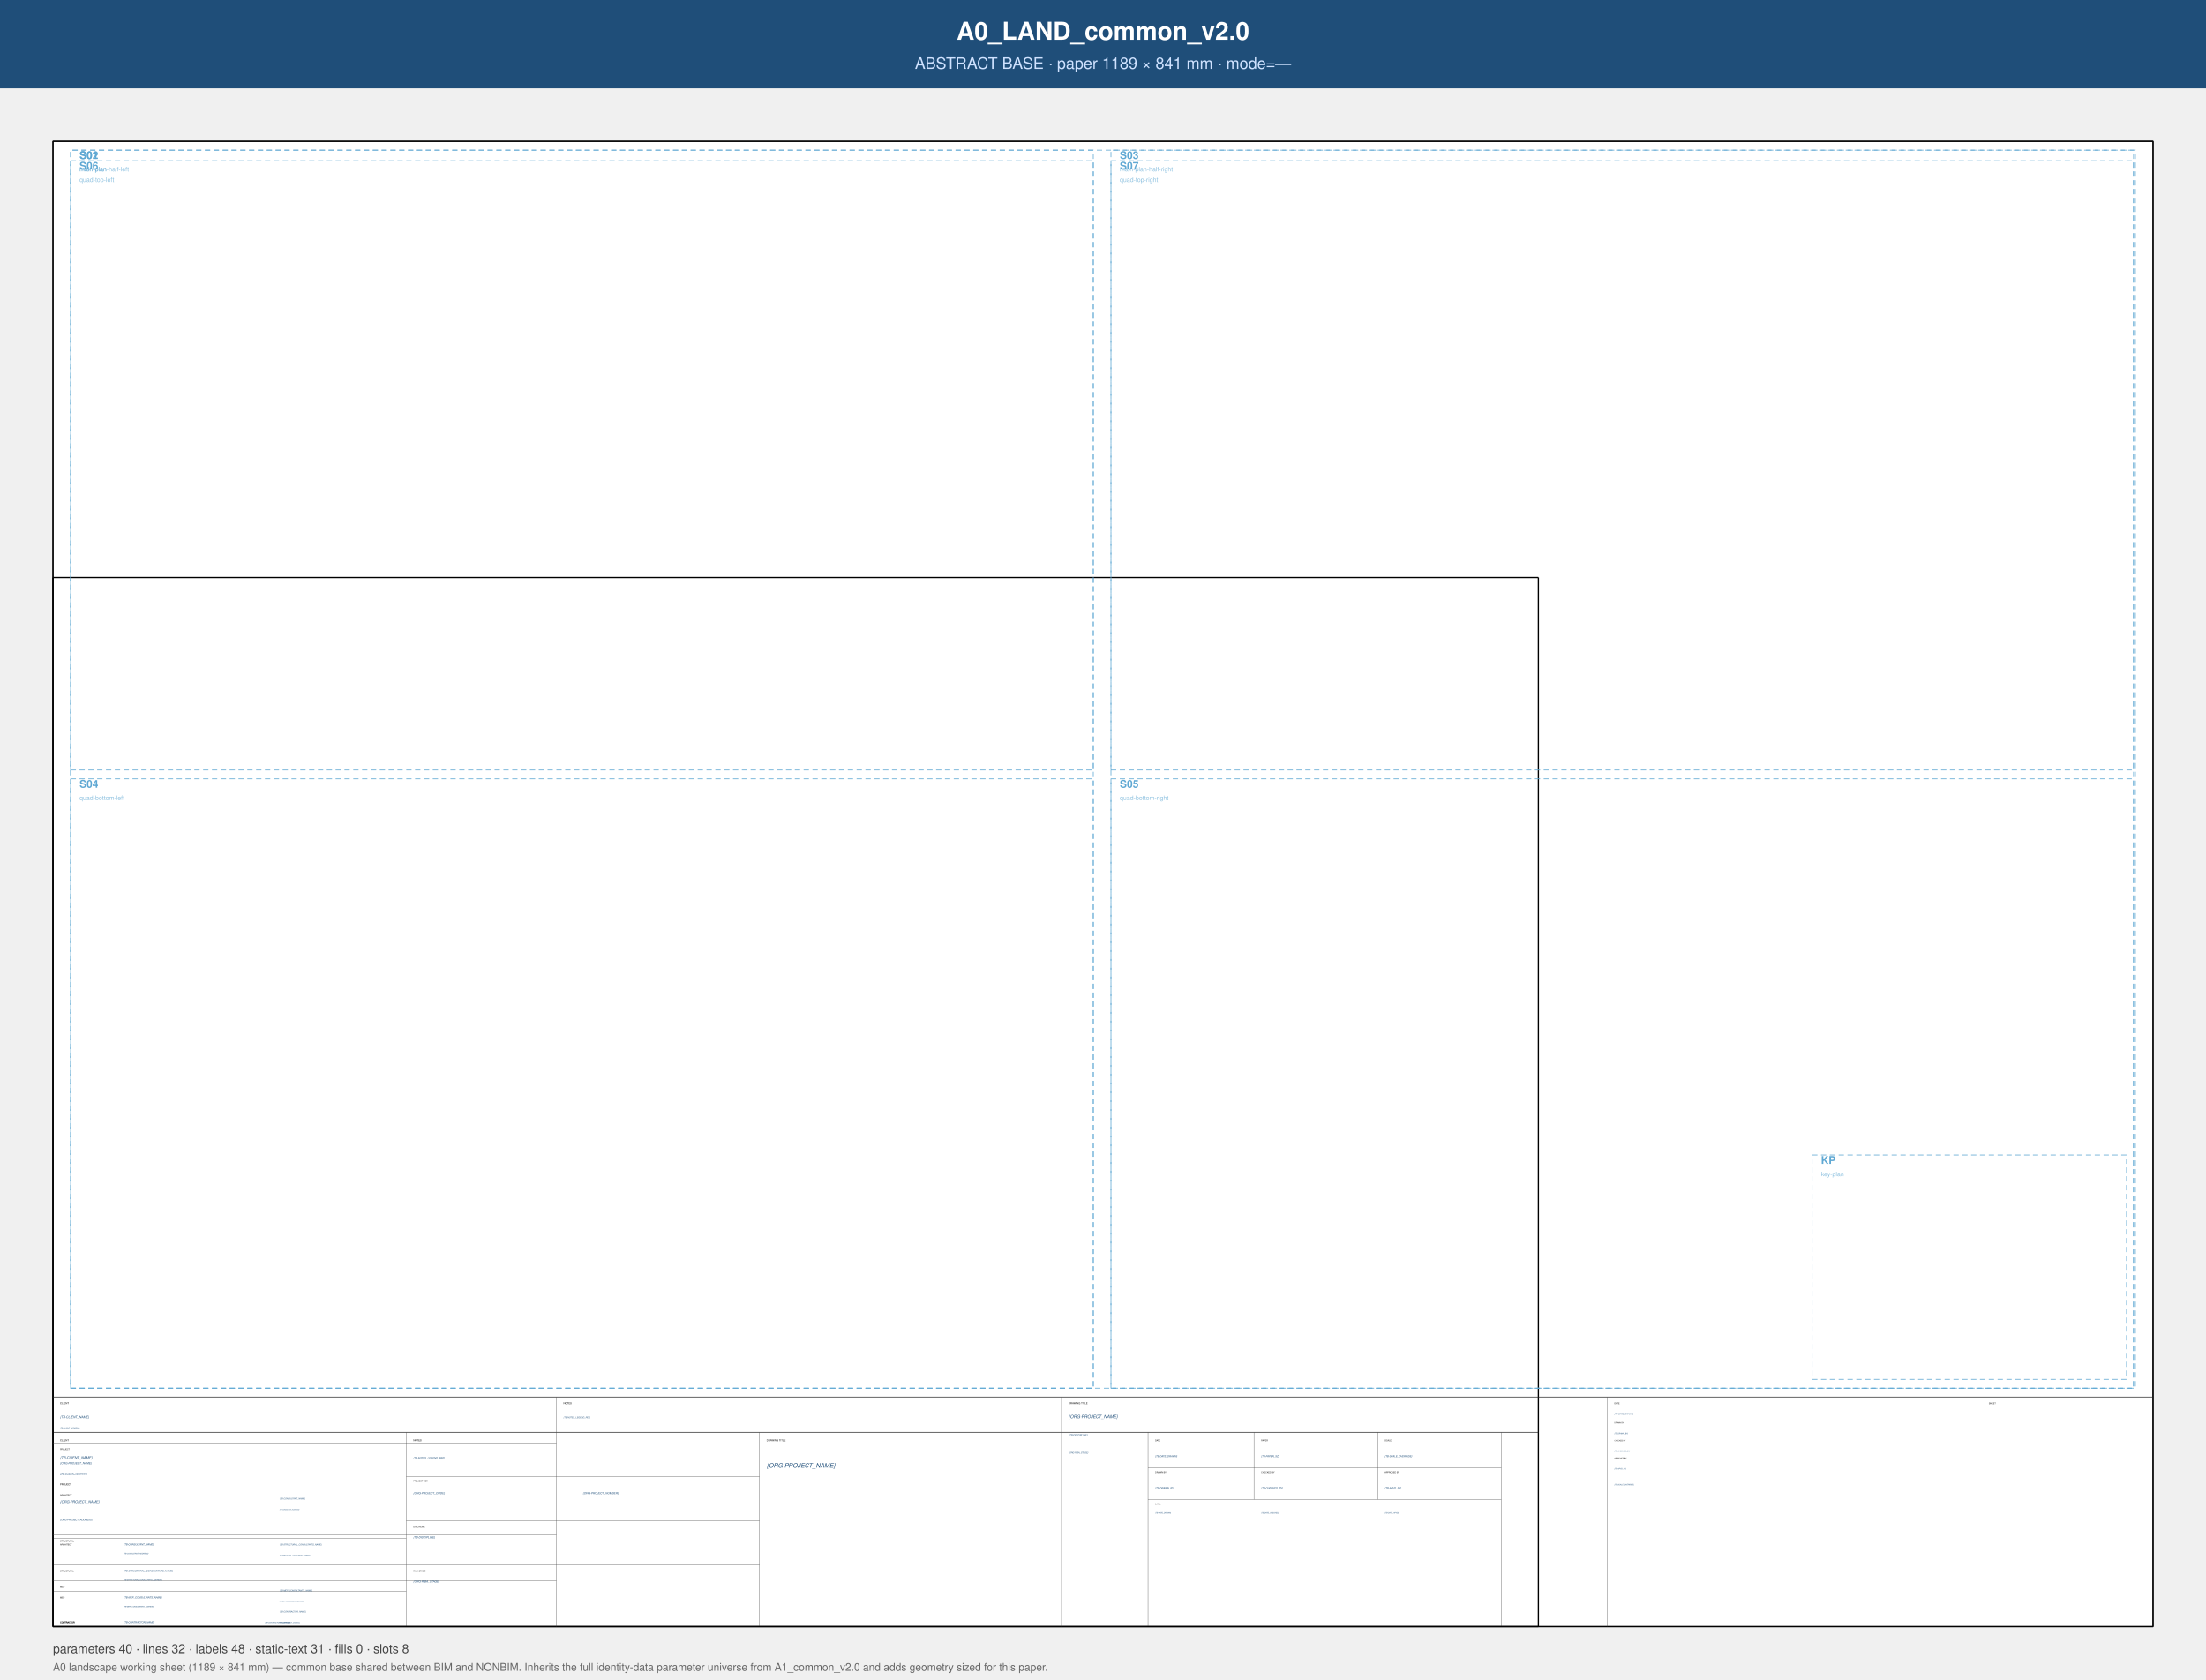
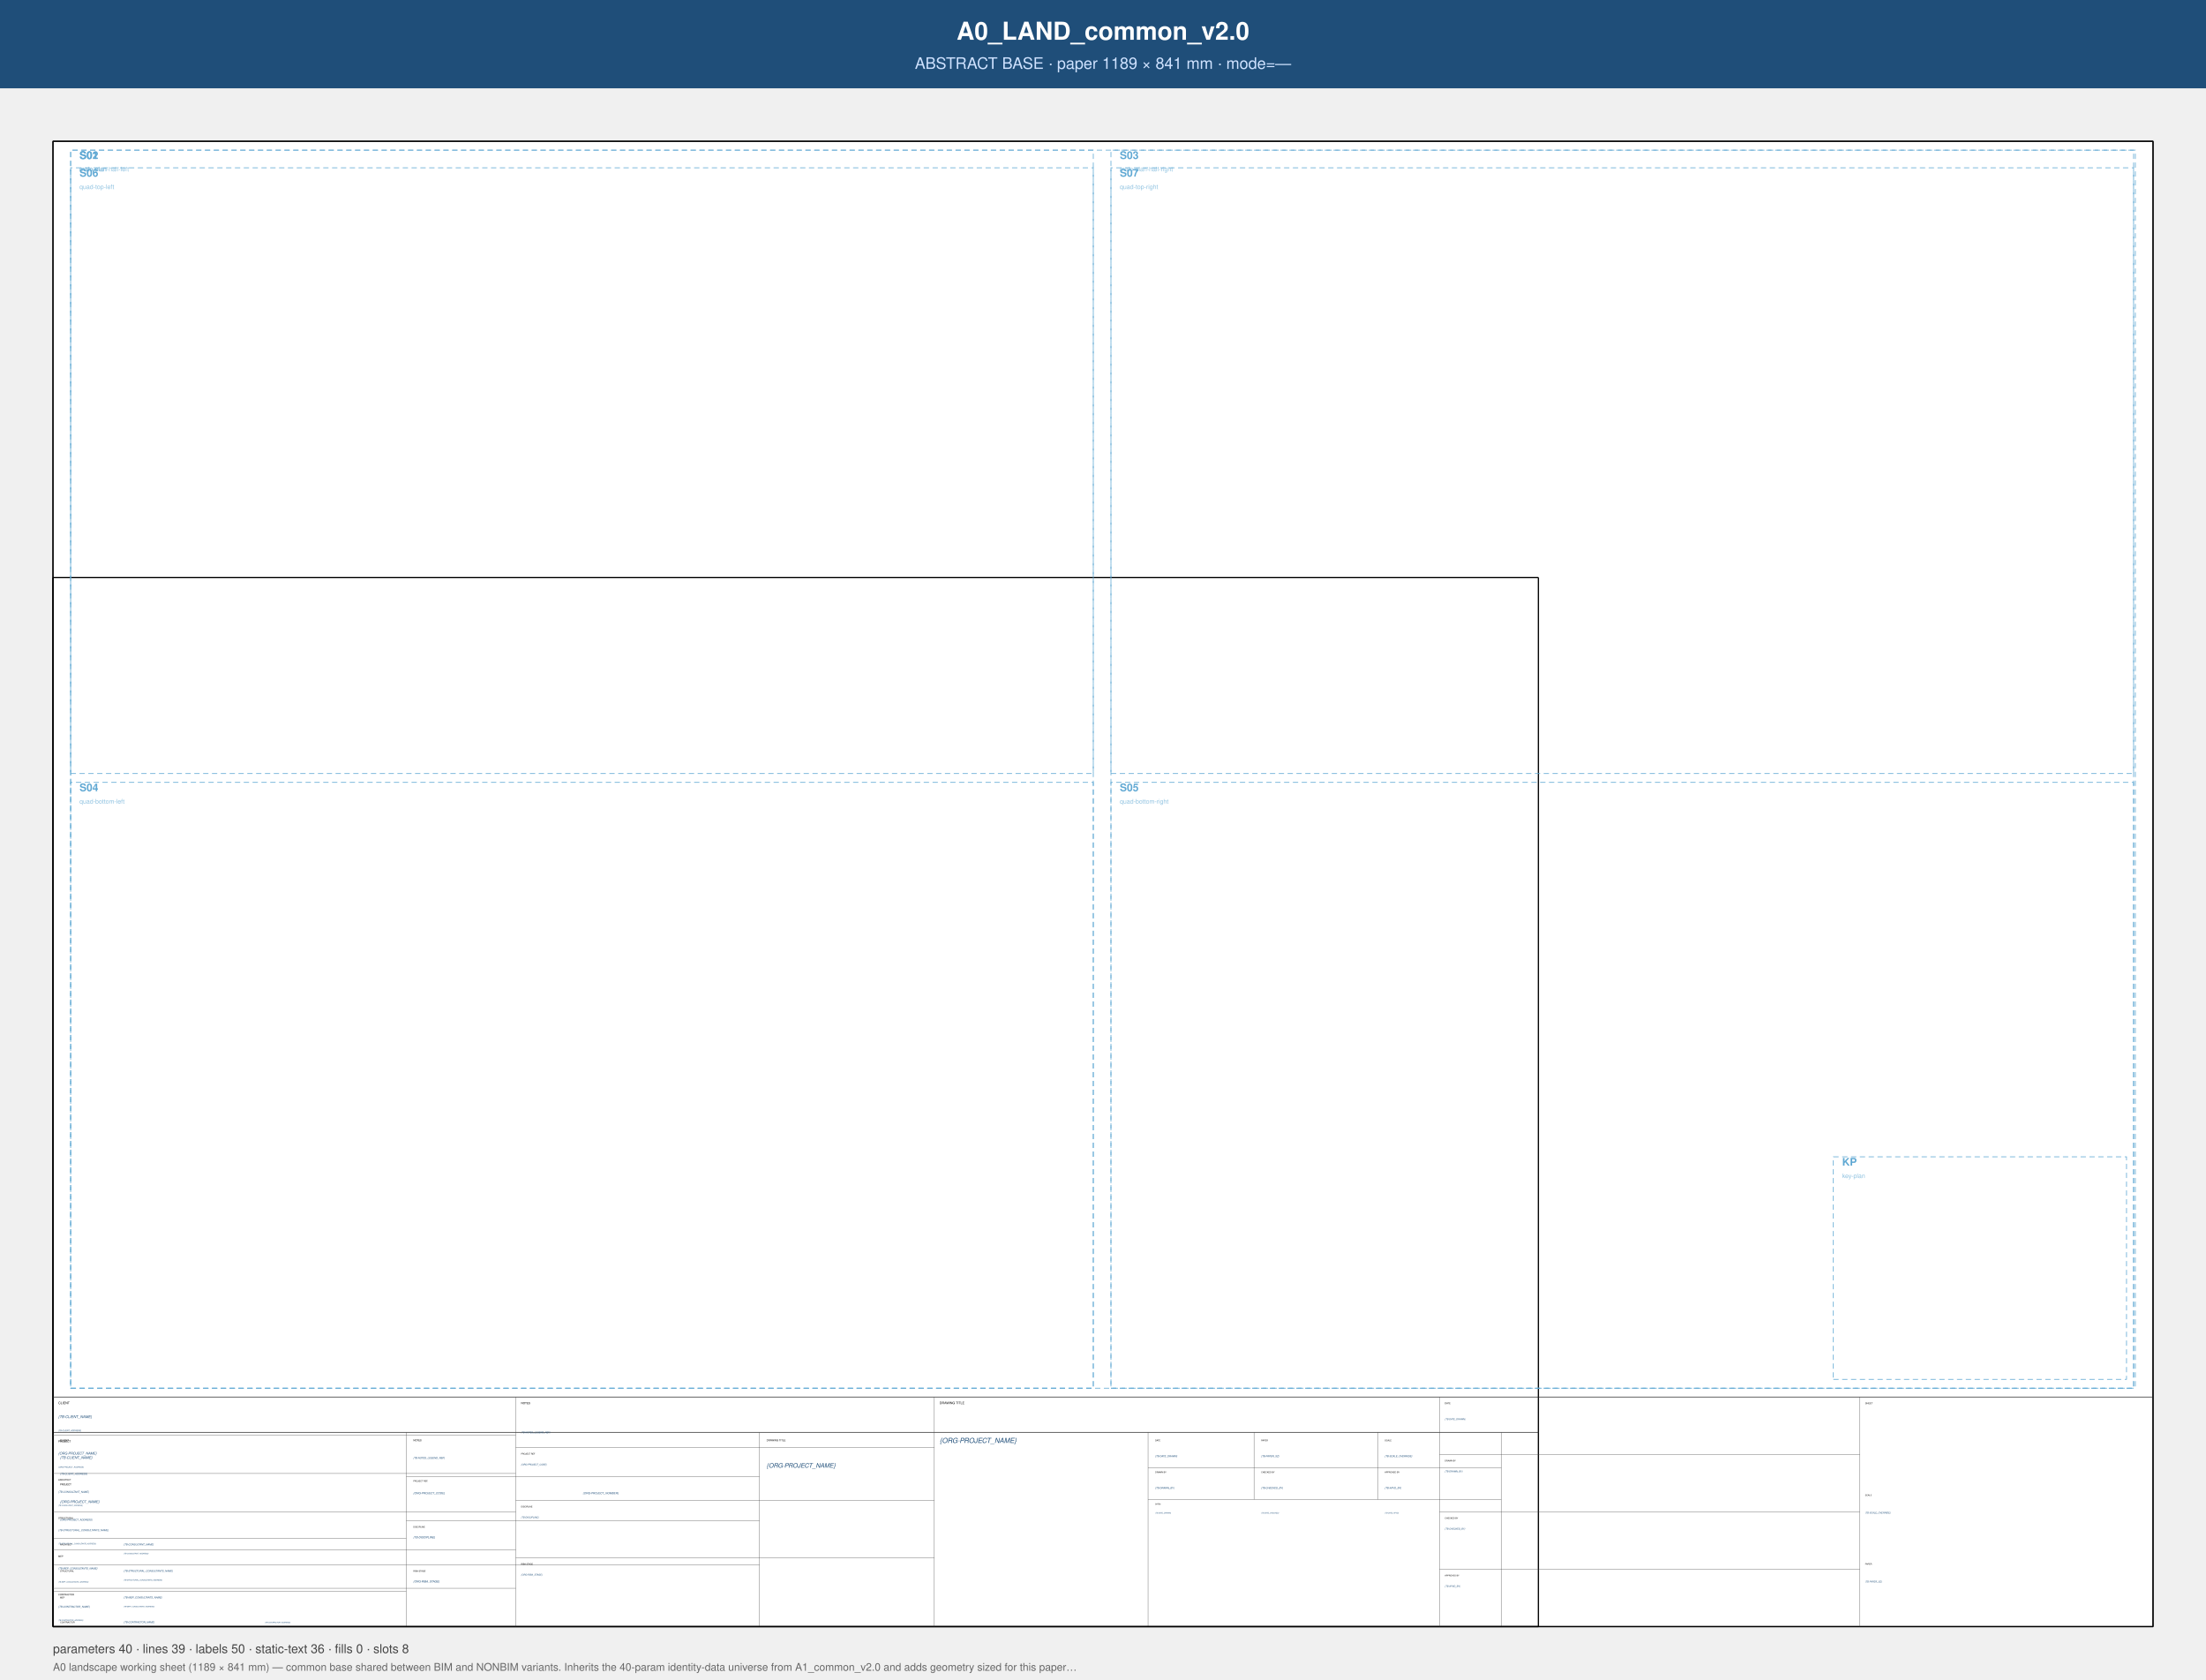
<svg xmlns="http://www.w3.org/2000/svg" viewBox="0 0 1249 951" width="1249mm" height="951mm" style="background:#fafafa;font-family:Helvetica,Arial,sans-serif;">
  <rect x="0" y="0" width="1249" height="50" fill="#1F4E79" />
  <text x="624.5" y="22.5" text-anchor="middle" fill="#fff" font-size="14" font-weight="bold">A0_LAND_common_v2.0</text>
  <text x="624.5" y="39.0" text-anchor="middle" fill="#cfe2ff" font-size="9">ABSTRACT BASE   ·   paper 1189 × 841 mm   ·   mode=—</text>
  <g transform="translate(30,921) scale(1,-1)">
    <rect x="0" y="0" width="1189" height="841" fill="#ffffff" stroke="#1a1a1a" stroke-width="0.6" />
    <line x1="0" y1="0" x2="841" y2="0" stroke="#000" stroke-width="0.7" />
    <line x1="841" y1="0" x2="841" y2="594" stroke="#000" stroke-width="0.7" />
    <line x1="841" y1="594" x2="0" y2="594" stroke="#000" stroke-width="0.7" />
    <line x1="0" y1="594" x2="0" y2="0" stroke="#000" stroke-width="0.7" />
    <line x1="0" y1="110" x2="841" y2="110" stroke="#222" stroke-width="0.35" />
    <line x1="200" y1="0" x2="200" y2="110" stroke="#444" stroke-width="0.18" />
    <line x1="400" y1="0" x2="400" y2="110" stroke="#444" stroke-width="0.18" />
    <line x1="620" y1="0" x2="620" y2="110" stroke="#444" stroke-width="0.18" />
    <line x1="820" y1="0" x2="820" y2="110" stroke="#444" stroke-width="0.18" />
    <line x1="0" y1="50" x2="200" y2="50" stroke="#444" stroke-width="0.18" />
    <line x1="0" y1="35" x2="200" y2="35" stroke="#444" stroke-width="0.18" />
    <line x1="0" y1="20" x2="200" y2="20" stroke="#444" stroke-width="0.18" />
    <line x1="200" y1="85" x2="400" y2="85" stroke="#444" stroke-width="0.18" />
    <line x1="200" y1="60" x2="400" y2="60" stroke="#444" stroke-width="0.18" />
    <line x1="200" y1="35" x2="400" y2="35" stroke="#444" stroke-width="0.18" />
    <line x1="620" y1="90" x2="820" y2="90" stroke="#444" stroke-width="0.18" />
    <line x1="620" y1="72" x2="820" y2="72" stroke="#444" stroke-width="0.18" />
    <line x1="680" y1="72" x2="680" y2="110" stroke="#444" stroke-width="0.18" />
    <line x1="750" y1="72" x2="750" y2="110" stroke="#444" stroke-width="0.18" />
    <line x1="0" y1="0" x2="1189" y2="0" stroke="#000" stroke-width="0.7" />
    <line x1="1189" y1="0" x2="1189" y2="841" stroke="#000" stroke-width="0.7" />
    <line x1="1189" y1="841" x2="0" y2="841" stroke="#000" stroke-width="0.7" />
    <line x1="0" y1="841" x2="0" y2="0" stroke="#000" stroke-width="0.7" />
    <line x1="0" y1="130" x2="1189" y2="130" stroke="#222" stroke-width="0.35" />
-     <line x1="285" y1="0" x2="285" y2="130" stroke="#444" stroke-width="0.18" />
-     <line x1="571" y1="0" x2="571" y2="130" stroke="#444" stroke-width="0.18" />
-     <line x1="880" y1="0" x2="880" y2="130" stroke="#444" stroke-width="0.18" />
-     <line x1="1094" y1="0" x2="1094" y2="130" stroke="#444" stroke-width="0.18" />
-     <line x1="0" y1="26.0" x2="285" y2="26.0" stroke="#444" stroke-width="0.18" />
-     <line x1="0" y1="52.0" x2="285" y2="52.0" stroke="#444" stroke-width="0.18" />
-     <line x1="0" y1="78.0" x2="285" y2="78.0" stroke="#444" stroke-width="0.18" />
-     <line x1="0" y1="104.0" x2="285" y2="104.0" stroke="#444" stroke-width="0.18" />
+     <line x1="262" y1="0" x2="262" y2="130" stroke="#444" stroke-width="0.18" />
+     <line x1="499" y1="0" x2="499" y2="130" stroke="#444" stroke-width="0.18" />
+     <line x1="785" y1="0" x2="785" y2="130" stroke="#444" stroke-width="0.18" />
+     <line x1="1023" y1="0" x2="1023" y2="130" stroke="#444" stroke-width="0.18" />
+     <line x1="0" y1="21.7" x2="262" y2="21.7" stroke="#444" stroke-width="0.18" />
+     <line x1="0" y1="43.3" x2="262" y2="43.3" stroke="#444" stroke-width="0.18" />
+     <line x1="0" y1="65.0" x2="262" y2="65.0" stroke="#444" stroke-width="0.18" />
+     <line x1="0" y1="86.7" x2="262" y2="86.7" stroke="#444" stroke-width="0.18" />
+     <line x1="0" y1="108.3" x2="262" y2="108.3" stroke="#444" stroke-width="0.18" />
+     <line x1="262" y1="39.0" x2="499" y2="39.0" stroke="#444" stroke-width="0.18" />
+     <line x1="262" y1="71.5" x2="499" y2="71.5" stroke="#444" stroke-width="0.18" />
+     <line x1="262" y1="101.4" x2="499" y2="101.4" stroke="#444" stroke-width="0.18" />
+     <line x1="785" y1="32.5" x2="1023" y2="32.5" stroke="#444" stroke-width="0.18" />
+     <line x1="785" y1="65.0" x2="1023" y2="65.0" stroke="#444" stroke-width="0.18" />
+     <line x1="785" y1="97.5" x2="1023" y2="97.5" stroke="#444" stroke-width="0.18" />
    <g transform="translate(4,105) scale(1,-1)">
      <text x="0" y="0" font-size="1.4" text-anchor="start" fill="#000">CLIENT</text>
    </g>
    <g transform="translate(4,80) scale(1,-1)">
      <text x="0" y="0" font-size="1.4" text-anchor="start" fill="#000">PROJECT</text>
    </g>
    <g transform="translate(4,46) scale(1,-1)">
      <text x="0" y="0" font-size="1.2" text-anchor="start" fill="#000">ARCHITECT</text>
    </g>
    <g transform="translate(4,31) scale(1,-1)">
      <text x="0" y="0" font-size="1.2" text-anchor="start" fill="#000">STRUCTURAL</text>
    </g>
    <g transform="translate(4,16) scale(1,-1)">
      <text x="0" y="0" font-size="1.2" text-anchor="start" fill="#000">MEP</text>
    </g>
    <g transform="translate(4,2) scale(1,-1)">
      <text x="0" y="0" font-size="1.2" text-anchor="start" fill="#000">CONTRACTOR</text>
    </g>
    <g transform="translate(204,105) scale(1,-1)">
      <text x="0" y="0" font-size="1.4" text-anchor="start" fill="#000">NOTES</text>
    </g>
    <g transform="translate(404,105) scale(1,-1)">
      <text x="0" y="0" font-size="1.4" text-anchor="start" fill="#000">DRAWING TITLE</text>
    </g>
    <g transform="translate(204,82) scale(1,-1)">
      <text x="0" y="0" font-size="1.2" text-anchor="start" fill="#000">PROJECT REF.</text>
    </g>
    <g transform="translate(204,56) scale(1,-1)">
      <text x="0" y="0" font-size="1.2" text-anchor="start" fill="#000">DISCIPLINE</text>
    </g>
    <g transform="translate(204,31) scale(1,-1)">
      <text x="0" y="0" font-size="1.2" text-anchor="start" fill="#000">RIBA STAGE</text>
    </g>
    <g transform="translate(624,105) scale(1,-1)">
      <text x="0" y="0" font-size="1.2" text-anchor="start" fill="#000">DATE</text>
    </g>
    <g transform="translate(684,105) scale(1,-1)">
      <text x="0" y="0" font-size="1.2" text-anchor="start" fill="#000">PAPER</text>
    </g>
    <g transform="translate(754,105) scale(1,-1)">
      <text x="0" y="0" font-size="1.2" text-anchor="start" fill="#000">SCALE</text>
    </g>
    <g transform="translate(624,87) scale(1,-1)">
      <text x="0" y="0" font-size="1.2" text-anchor="start" fill="#000">DRAWN BY</text>
    </g>
    <g transform="translate(684,87) scale(1,-1)">
      <text x="0" y="0" font-size="1.2" text-anchor="start" fill="#000">CHECKED BY</text>
    </g>
    <g transform="translate(754,87) scale(1,-1)">
      <text x="0" y="0" font-size="1.2" text-anchor="start" fill="#000">APPROVED BY</text>
    </g>
    <g transform="translate(624,69) scale(1,-1)">
      <text x="0" y="0" font-size="1.0" text-anchor="start" fill="#000">DATES</text>
    </g>
-     <g transform="translate(4,126) scale(1,-1)">
-       <text x="0" y="0" font-size="1.4" text-anchor="start" fill="#000">CLIENT</text>
-     </g>
-     <g transform="translate(4,100.0) scale(1,-1)">
-       <text x="0" y="0" font-size="1.2" text-anchor="start" fill="#000">PROJECT</text>
-     </g>
-     <g transform="translate(4,74.0) scale(1,-1)">
-       <text x="0" y="0" font-size="1.2" text-anchor="start" fill="#000">ARCHITECT</text>
-     </g>
-     <g transform="translate(4,48.0) scale(1,-1)">
-       <text x="0" y="0" font-size="1.2" text-anchor="start" fill="#000">STRUCTURAL</text>
-     </g>
-     <g transform="translate(4,22.0) scale(1,-1)">
-       <text x="0" y="0" font-size="1.2" text-anchor="start" fill="#000">MEP</text>
-     </g>
-     <g transform="translate(4,2) scale(1,-1)">
-       <text x="0" y="0" font-size="1.2" text-anchor="start" fill="#000">CONTRACTOR</text>
-     </g>
-     <g transform="translate(289,126) scale(1,-1)">
-       <text x="0" y="0" font-size="1.4" text-anchor="start" fill="#000">NOTES</text>
-     </g>
-     <g transform="translate(575,126) scale(1,-1)">
-       <text x="0" y="0" font-size="1.4" text-anchor="start" fill="#000">DRAWING TITLE</text>
-     </g>
-     <g transform="translate(884,126) scale(1,-1)">
-       <text x="0" y="0" font-size="1.2" text-anchor="start" fill="#000">DATE</text>
-     </g>
-     <g transform="translate(884,115) scale(1,-1)">
-       <text x="0" y="0" font-size="1.0" text-anchor="start" fill="#000">DRAWN BY</text>
-     </g>
-     <g transform="translate(884,105) scale(1,-1)">
-       <text x="0" y="0" font-size="1.0" text-anchor="start" fill="#000">CHECKED BY</text>
-     </g>
-     <g transform="translate(884,95) scale(1,-1)">
-       <text x="0" y="0" font-size="1.0" text-anchor="start" fill="#000">APPROVED BY</text>
-     </g>
-     <g transform="translate(1096,126) scale(1,-1)">
-       <text x="0" y="0" font-size="1.2" text-anchor="start" fill="#000">SHEET</text>
+     <g transform="translate(3,126) scale(1,-1)">
+       <text x="0" y="0" font-size="1.82" text-anchor="start" fill="#000">CLIENT</text>
+     </g>
+     <g transform="translate(3,104.3333) scale(1,-1)">
+       <text x="0" y="0" font-size="1.56" text-anchor="start" fill="#000">PROJECT</text>
+     </g>
+     <g transform="translate(3,82.66667) scale(1,-1)">
+       <text x="0" y="0" font-size="1.3" text-anchor="start" fill="#000">ARCHITECT</text>
+     </g>
+     <g transform="translate(3,61.0) scale(1,-1)">
+       <text x="0" y="0" font-size="1.3" text-anchor="start" fill="#000">STRUCTURAL</text>
+     </g>
+     <g transform="translate(3,39.33333) scale(1,-1)">
+       <text x="0" y="0" font-size="1.3" text-anchor="start" fill="#000">MEP</text>
+     </g>
+     <g transform="translate(3,17.66667) scale(1,-1)">
+       <text x="0" y="0" font-size="1.3" text-anchor="start" fill="#000">CONTRACTOR</text>
+     </g>
+     <g transform="translate(265,126) scale(1,-1)">
+       <text x="0" y="0" font-size="1.56" text-anchor="start" fill="#000">NOTES</text>
+     </g>
+     <g transform="translate(265,97.4) scale(1,-1)">
+       <text x="0" y="0" font-size="1.17" text-anchor="start" fill="#000">PROJECT REF</text>
+     </g>
+     <g transform="translate(265,67.5) scale(1,-1)">
+       <text x="0" y="0" font-size="1.17" text-anchor="start" fill="#000">DISCIPLINE</text>
+     </g>
+     <g transform="translate(265,35.0) scale(1,-1)">
+       <text x="0" y="0" font-size="1.17" text-anchor="start" fill="#000">RIBA STAGE</text>
+     </g>
+     <g transform="translate(502,126) scale(1,-1)">
+       <text x="0" y="0" font-size="1.82" text-anchor="start" fill="#000">DRAWING TITLE</text>
+     </g>
+     <g transform="translate(788,126) scale(1,-1)">
+       <text x="0" y="0" font-size="1.3" text-anchor="start" fill="#000">DATE</text>
+     </g>
+     <g transform="translate(788,93.5) scale(1,-1)">
+       <text x="0" y="0" font-size="1.17" text-anchor="start" fill="#000">DRAWN BY</text>
+     </g>
+     <g transform="translate(788,61.0) scale(1,-1)">
+       <text x="0" y="0" font-size="1.17" text-anchor="start" fill="#000">CHECKED BY</text>
+     </g>
+     <g transform="translate(788,28.5) scale(1,-1)">
+       <text x="0" y="0" font-size="1.17" text-anchor="start" fill="#000">APPROVED BY</text>
+     </g>
+     <g transform="translate(1026,126) scale(1,-1)">
+       <text x="0" y="0" font-size="1.3" text-anchor="start" fill="#000">SHEET</text>
+     </g>
+     <g transform="translate(1026,74.0) scale(1,-1)">
+       <text x="0" y="0" font-size="1.17" text-anchor="start" fill="#000">SCALE</text>
+     </g>
+     <g transform="translate(1026,35.0) scale(1,-1)">
+       <text x="0" y="0" font-size="1.17" text-anchor="start" fill="#000">PAPER</text>
    </g>
    <g transform="translate(4,95) scale(1,-1)">
      <text x="0" y="0" font-size="2.0" text-anchor="start" fill="#1F4E79" font-style="italic">{TB·CLIENT_NAME}</text>
    </g>
    <g transform="translate(4,86) scale(1,-1)">
      <text x="0" y="0" font-size="1.4" text-anchor="start" fill="#1F4E79" font-style="italic">{TB·CLIENT_ADDRESS}</text>
    </g>
    <g transform="translate(4,70) scale(1,-1)">
      <text x="0" y="0" font-size="2.0" text-anchor="start" fill="#1F4E79" font-style="italic">{ORG·PROJECT_NAME}</text>
    </g>
    <g transform="translate(4,60) scale(1,-1)">
      <text x="0" y="0" font-size="1.4" text-anchor="start" fill="#1F4E79" font-style="italic">{ORG·PROJECT_ADDRESS}</text>
    </g>
    <g transform="translate(40,46) scale(1,-1)">
      <text x="0" y="0" font-size="1.4" text-anchor="start" fill="#1F4E79" font-style="italic">{TB·CONSULTANT_NAME}</text>
    </g>
    <g transform="translate(40,41) scale(1,-1)">
      <text x="0" y="0" font-size="1.0" text-anchor="start" fill="#1F4E79" font-style="italic">{TB·CONSULTANT_ADDRESS}</text>
    </g>
    <g transform="translate(40,31) scale(1,-1)">
      <text x="0" y="0" font-size="1.4" text-anchor="start" fill="#1F4E79" font-style="italic">{TB·STRUCTURAL_CONSULTANTS_NAME}</text>
    </g>
    <g transform="translate(40,26) scale(1,-1)">
      <text x="0" y="0" font-size="1.0" text-anchor="start" fill="#1F4E79" font-style="italic">{TB·STRUCTURAL_CONSULTANTS_ADDRESS}</text>
    </g>
    <g transform="translate(40,16) scale(1,-1)">
      <text x="0" y="0" font-size="1.4" text-anchor="start" fill="#1F4E79" font-style="italic">{TB·MEP_CONSULTANTS_NAME}</text>
    </g>
    <g transform="translate(40,11) scale(1,-1)">
      <text x="0" y="0" font-size="1.0" text-anchor="start" fill="#1F4E79" font-style="italic">{TB·MEP_CONSULTANTS_ADDRESS}</text>
    </g>
    <g transform="translate(40,2) scale(1,-1)">
      <text x="0" y="0" font-size="1.4" text-anchor="start" fill="#1F4E79" font-style="italic">{TB·CONTRACTOR_NAME}</text>
    </g>
    <g transform="translate(120,2) scale(1,-1)">
      <text x="0" y="0" font-size="1.0" text-anchor="start" fill="#1F4E79" font-style="italic">{TB·CONTRACTOR_ADDRESS}</text>
    </g>
    <g transform="translate(204,75) scale(1,-1)">
      <text x="0" y="0" font-size="1.6" text-anchor="start" fill="#1F4E79" font-style="italic">{ORG·PROJECT_CODE}</text>
    </g>
    <g transform="translate(300,75) scale(1,-1)">
      <text x="0" y="0" font-size="1.6" text-anchor="start" fill="#1F4E79" font-style="italic">{ORG·PROJECT_NUMBER}</text>
    </g>
    <g transform="translate(204,50) scale(1,-1)">
      <text x="0" y="0" font-size="1.6" text-anchor="start" fill="#1F4E79" font-style="italic">{TB·DISCIPLINE}</text>
    </g>
    <g transform="translate(204,25) scale(1,-1)">
      <text x="0" y="0" font-size="1.6" text-anchor="start" fill="#1F4E79" font-style="italic">{ORG·RIBA_STAGE}</text>
    </g>
    <g transform="translate(204,95) scale(1,-1)">
      <text x="0" y="0" font-size="1.4" text-anchor="start" fill="#1F4E79" font-style="italic">{TB·NOTES_LEGEND_REF}</text>
    </g>
    <g transform="translate(404,90) scale(1,-1)">
      <text x="0" y="0" font-size="3.5" text-anchor="start" fill="#1F4E79" font-style="italic">{ORG·PROJECT_NAME}</text>
    </g>
    <g transform="translate(624,96) scale(1,-1)">
      <text x="0" y="0" font-size="1.4" text-anchor="start" fill="#1F4E79" font-style="italic">{TB·DATE_DRAWN}</text>
    </g>
    <g transform="translate(684,96) scale(1,-1)">
      <text x="0" y="0" font-size="1.4" text-anchor="start" fill="#1F4E79" font-style="italic">{TB·PAPER_SZ}</text>
    </g>
    <g transform="translate(754,96) scale(1,-1)">
      <text x="0" y="0" font-size="1.4" text-anchor="start" fill="#1F4E79" font-style="italic">{TB·SCALE_OVERRIDE}</text>
    </g>
    <g transform="translate(624,78) scale(1,-1)">
      <text x="0" y="0" font-size="1.4" text-anchor="start" fill="#1F4E79" font-style="italic">{TB·DRAWN_BY}</text>
    </g>
    <g transform="translate(684,78) scale(1,-1)">
      <text x="0" y="0" font-size="1.4" text-anchor="start" fill="#1F4E79" font-style="italic">{TB·CHECKED_BY}</text>
    </g>
    <g transform="translate(754,78) scale(1,-1)">
      <text x="0" y="0" font-size="1.4" text-anchor="start" fill="#1F4E79" font-style="italic">{TB·APVD_BY}</text>
    </g>
    <g transform="translate(624,64) scale(1,-1)">
      <text x="0" y="0" font-size="1.0" text-anchor="start" fill="#1F4E79" font-style="italic">{TB·DATE_DRAWN}</text>
    </g>
    <g transform="translate(684,64) scale(1,-1)">
      <text x="0" y="0" font-size="1.0" text-anchor="start" fill="#1F4E79" font-style="italic">{TB·DATE_CHECKED}</text>
    </g>
    <g transform="translate(754,64) scale(1,-1)">
      <text x="0" y="0" font-size="1.0" text-anchor="start" fill="#1F4E79" font-style="italic">{TB·DATE_APVD}</text>
    </g>
-     <g transform="translate(4,118) scale(1,-1)">
-       <text x="0" y="0" font-size="1.8" text-anchor="start" fill="#1F4E79" font-style="italic">{TB·CLIENT_NAME}</text>
-     </g>
-     <g transform="translate(4,112) scale(1,-1)">
-       <text x="0" y="0" font-size="1.0" text-anchor="start" fill="#1F4E79" font-style="italic">{TB·CLIENT_ADDRESS}</text>
-     </g>
-     <g transform="translate(4,92.0) scale(1,-1)">
-       <text x="0" y="0" font-size="1.6" text-anchor="start" fill="#1F4E79" font-style="italic">{ORG·PROJECT_NAME}</text>
-     </g>
-     <g transform="translate(4,86.0) scale(1,-1)">
-       <text x="0" y="0" font-size="0.9" text-anchor="start" fill="#1F4E79" font-style="italic">{ORG·PROJECT_ADDRESS}</text>
-     </g>
-     <g transform="translate(128.25,72.0) scale(1,-1)">
-       <text x="0" y="0" font-size="1.2" text-anchor="start" fill="#1F4E79" font-style="italic">{TB·CONSULTANT_NAME}</text>
-     </g>
-     <g transform="translate(128.25,66.0) scale(1,-1)">
-       <text x="0" y="0" font-size="0.8" text-anchor="start" fill="#1F4E79" font-style="italic">{TB·CONSULTANT_ADDRESS}</text>
-     </g>
-     <g transform="translate(128.25,46.0) scale(1,-1)">
-       <text x="0" y="0" font-size="1.2" text-anchor="start" fill="#1F4E79" font-style="italic">{TB·STRUCTURAL_CONSULTANTS_NAME}</text>
-     </g>
-     <g transform="translate(128.25,40.0) scale(1,-1)">
-       <text x="0" y="0" font-size="0.8" text-anchor="start" fill="#1F4E79" font-style="italic">{TB·STRUCTURAL_CONSULTANTS_ADDRESS}</text>
-     </g>
-     <g transform="translate(128.25,20.0) scale(1,-1)">
-       <text x="0" y="0" font-size="1.2" text-anchor="start" fill="#1F4E79" font-style="italic">{TB·MEP_CONSULTANTS_NAME}</text>
-     </g>
-     <g transform="translate(128.25,14.0) scale(1,-1)">
-       <text x="0" y="0" font-size="0.8" text-anchor="start" fill="#1F4E79" font-style="italic">{TB·MEP_CONSULTANTS_ADDRESS}</text>
-     </g>
-     <g transform="translate(128.25,8) scale(1,-1)">
-       <text x="0" y="0" font-size="1.2" text-anchor="start" fill="#1F4E79" font-style="italic">{TB·CONTRACTOR_NAME}</text>
-     </g>
-     <g transform="translate(128.25,2) scale(1,-1)">
-       <text x="0" y="0" font-size="0.8" text-anchor="start" fill="#1F4E79" font-style="italic">{TB·CONTRACTOR_ADDRESS}</text>
-     </g>
-     <g transform="translate(289,118) scale(1,-1)">
-       <text x="0" y="0" font-size="1.2" text-anchor="start" fill="#1F4E79" font-style="italic">{TB·NOTES_LEGEND_REF}</text>
-     </g>
-     <g transform="translate(575,118) scale(1,-1)">
-       <text x="0" y="0" font-size="2.5" text-anchor="start" fill="#1F4E79" font-style="italic">{ORG·PROJECT_NAME}</text>
-     </g>
-     <g transform="translate(575,108) scale(1,-1)">
-       <text x="0" y="0" font-size="1.4" text-anchor="start" fill="#1F4E79" font-style="italic">{TB·DISCIPLINE}</text>
-     </g>
-     <g transform="translate(575,98) scale(1,-1)">
-       <text x="0" y="0" font-size="1.2" text-anchor="start" fill="#1F4E79" font-style="italic">{ORG·RIBA_STAGE}</text>
-     </g>
-     <g transform="translate(884,120) scale(1,-1)">
-       <text x="0" y="0" font-size="1.2" text-anchor="start" fill="#1F4E79" font-style="italic">{TB·DATE_DRAWN}</text>
-     </g>
-     <g transform="translate(884,109) scale(1,-1)">
-       <text x="0" y="0" font-size="1.0" text-anchor="start" fill="#1F4E79" font-style="italic">{TB·DRAWN_BY}</text>
-     </g>
-     <g transform="translate(884,99) scale(1,-1)">
-       <text x="0" y="0" font-size="1.0" text-anchor="start" fill="#1F4E79" font-style="italic">{TB·CHECKED_BY}</text>
-     </g>
-     <g transform="translate(884,89) scale(1,-1)">
-       <text x="0" y="0" font-size="1.0" text-anchor="start" fill="#1F4E79" font-style="italic">{TB·APVD_BY}</text>
-     </g>
-     <g transform="translate(884,80) scale(1,-1)">
-       <text x="0" y="0" font-size="1.0" text-anchor="start" fill="#1F4E79" font-style="italic">{TB·SCALE_OVERRIDE}</text>
+     <g transform="translate(3,118.0833) scale(1,-1)">
+       <text x="0" y="0" font-size="2.08" text-anchor="start" fill="#1F4E79" font-style="italic">{TB·CLIENT_NAME}</text>
+     </g>
+     <g transform="translate(3,110.5833) scale(1,-1)">
+       <text x="0" y="0" font-size="1.17" text-anchor="start" fill="#1F4E79" font-style="italic">{TB·CLIENT_ADDRESS}</text>
+     </g>
+     <g transform="translate(3,97.41667) scale(1,-1)">
+       <text x="0" y="0" font-size="1.95" text-anchor="start" fill="#1F4E79" font-style="italic">{ORG·PROJECT_NAME}</text>
+     </g>
+     <g transform="translate(3,89.91667) scale(1,-1)">
+       <text x="0" y="0" font-size="1.1" text-anchor="start" fill="#1F4E79" font-style="italic">{ORG·PROJECT_ADDRESS}</text>
+     </g>
+     <g transform="translate(3,75.75) scale(1,-1)">
+       <text x="0" y="0" font-size="1.43" text-anchor="start" fill="#1F4E79" font-style="italic">{TB·CONSULTANT_NAME}</text>
+     </g>
+     <g transform="translate(3,68.25) scale(1,-1)">
+       <text x="0" y="0" font-size="0.98" text-anchor="start" fill="#1F4E79" font-style="italic">{TB·CONSULTANT_ADDRESS}</text>
+     </g>
+     <g transform="translate(3,54.08333) scale(1,-1)">
+       <text x="0" y="0" font-size="1.43" text-anchor="start" fill="#1F4E79" font-style="italic">{TB·STRUCTURAL_CONSULTANTS_NAME}</text>
+     </g>
+     <g transform="translate(3,46.58333) scale(1,-1)">
+       <text x="0" y="0" font-size="0.98" text-anchor="start" fill="#1F4E79" font-style="italic">{TB·STRUCTURAL_CONSULTANTS_ADDRESS}</text>
+     </g>
+     <g transform="translate(3,32.41667) scale(1,-1)">
+       <text x="0" y="0" font-size="1.43" text-anchor="start" fill="#1F4E79" font-style="italic">{TB·MEP_CONSULTANTS_NAME}</text>
+     </g>
+     <g transform="translate(3,24.91667) scale(1,-1)">
+       <text x="0" y="0" font-size="0.98" text-anchor="start" fill="#1F4E79" font-style="italic">{TB·MEP_CONSULTANTS_ADDRESS}</text>
+     </g>
+     <g transform="translate(3,10.75) scale(1,-1)">
+       <text x="0" y="0" font-size="1.43" text-anchor="start" fill="#1F4E79" font-style="italic">{TB·CONTRACTOR_NAME}</text>
+     </g>
+     <g transform="translate(3,3.25) scale(1,-1)">
+       <text x="0" y="0" font-size="0.98" text-anchor="start" fill="#1F4E79" font-style="italic">{TB·CONTRACTOR_ADDRESS}</text>
+     </g>
+     <g transform="translate(265,109.5) scale(1,-1)">
+       <text x="0" y="0" font-size="1.3" text-anchor="start" fill="#1F4E79" font-style="italic">{TB·NOTES_LEGEND_REF}</text>
+     </g>
+     <g transform="translate(265,91.3) scale(1,-1)">
+       <text x="0" y="0" font-size="1.3" text-anchor="start" fill="#1F4E79" font-style="italic">{ORG·PROJECT_CODE}</text>
+     </g>
+     <g transform="translate(265,61.4) scale(1,-1)">
+       <text x="0" y="0" font-size="1.3" text-anchor="start" fill="#1F4E79" font-style="italic">{TB·DISCIPLINE}</text>
+     </g>
+     <g transform="translate(265,28.9) scale(1,-1)">
+       <text x="0" y="0" font-size="1.3" text-anchor="start" fill="#1F4E79" font-style="italic">{ORG·RIBA_STAGE}</text>
+     </g>
+     <g transform="translate(502,104.0) scale(1,-1)">
+       <text x="0" y="0" font-size="3.9" text-anchor="start" fill="#1F4E79" font-style="italic">{ORG·PROJECT_NAME}</text>
+     </g>
+     <g transform="translate(788,117.0) scale(1,-1)">
+       <text x="0" y="0" font-size="1.3" text-anchor="start" fill="#1F4E79" font-style="italic">{TB·DATE_DRAWN}</text>
+     </g>
+     <g transform="translate(788,87.4) scale(1,-1)">
+       <text x="0" y="0" font-size="1.3" text-anchor="start" fill="#1F4E79" font-style="italic">{TB·DRAWN_BY}</text>
+     </g>
+     <g transform="translate(788,54.9) scale(1,-1)">
+       <text x="0" y="0" font-size="1.3" text-anchor="start" fill="#1F4E79" font-style="italic">{TB·CHECKED_BY}</text>
+     </g>
+     <g transform="translate(788,22.4) scale(1,-1)">
+       <text x="0" y="0" font-size="1.3" text-anchor="start" fill="#1F4E79" font-style="italic">{TB·APVD_BY}</text>
+     </g>
+     <g transform="translate(1026,64.0) scale(1,-1)">
+       <text x="0" y="0" font-size="1.3" text-anchor="start" fill="#1F4E79" font-style="italic">{TB·SCALE_OVERRIDE}</text>
+     </g>
+     <g transform="translate(1026,25.0) scale(1,-1)">
+       <text x="0" y="0" font-size="1.3" text-anchor="start" fill="#1F4E79" font-style="italic">{TB·PAPER_SZ}</text>
    </g>
    <rect x="10" y="135" width="1169" height="701" fill="none" stroke="#5fa8d3" stroke-width="0.4" stroke-dasharray="3,2" />
    <g transform="translate(15,831) scale(1,-1)">
      <text x="0" y="0" font-size="6" font-weight="bold" fill="#5fa8d3">S01</text>
    </g>
    <g transform="translate(15,824) scale(1,-1)">
      <text x="0" y="0" font-size="3.5" fill="#5fa8d3" opacity="0.7">main-plan</text>
    </g>
    <rect x="10" y="135" width="579" height="701" fill="none" stroke="#5fa8d3" stroke-width="0.4" stroke-dasharray="3,2" />
    <g transform="translate(15,831) scale(1,-1)">
      <text x="0" y="0" font-size="6" font-weight="bold" fill="#5fa8d3">S02</text>
    </g>
    <g transform="translate(15,824) scale(1,-1)">
      <text x="0" y="0" font-size="3.5" fill="#5fa8d3" opacity="0.7">main-plan-half-left</text>
    </g>
    <rect x="599" y="135" width="579" height="701" fill="none" stroke="#5fa8d3" stroke-width="0.4" stroke-dasharray="3,2" />
    <g transform="translate(604,831) scale(1,-1)">
      <text x="0" y="0" font-size="6" font-weight="bold" fill="#5fa8d3">S03</text>
    </g>
    <g transform="translate(604,824) scale(1,-1)">
      <text x="0" y="0" font-size="3.5" fill="#5fa8d3" opacity="0.7">main-plan-half-right</text>
    </g>
-     <rect x="10" y="135" width="579" height="345" fill="none" stroke="#5fa8d3" stroke-width="0.4" stroke-dasharray="3,2" />
-     <g transform="translate(15,475) scale(1,-1)">
+     <rect x="10" y="135" width="579" height="343" fill="none" stroke="#5fa8d3" stroke-width="0.4" stroke-dasharray="3,2" />
+     <g transform="translate(15,473) scale(1,-1)">
      <text x="0" y="0" font-size="6" font-weight="bold" fill="#5fa8d3">S04</text>
    </g>
-     <g transform="translate(15,468) scale(1,-1)">
+     <g transform="translate(15,466) scale(1,-1)">
      <text x="0" y="0" font-size="3.5" fill="#5fa8d3" opacity="0.7">quad-bottom-left</text>
    </g>
-     <rect x="599" y="135" width="579" height="345" fill="none" stroke="#5fa8d3" stroke-width="0.4" stroke-dasharray="3,2" />
-     <g transform="translate(604,475) scale(1,-1)">
+     <rect x="599" y="135" width="579" height="343" fill="none" stroke="#5fa8d3" stroke-width="0.4" stroke-dasharray="3,2" />
+     <g transform="translate(604,473) scale(1,-1)">
      <text x="0" y="0" font-size="6" font-weight="bold" fill="#5fa8d3">S05</text>
    </g>
-     <g transform="translate(604,468) scale(1,-1)">
+     <g transform="translate(604,466) scale(1,-1)">
      <text x="0" y="0" font-size="3.5" fill="#5fa8d3" opacity="0.7">quad-bottom-right</text>
    </g>
-     <rect x="10" y="485" width="579" height="345" fill="none" stroke="#5fa8d3" stroke-width="0.4" stroke-dasharray="3,2" />
-     <g transform="translate(15,825) scale(1,-1)">
+     <rect x="10" y="483" width="579" height="343" fill="none" stroke="#5fa8d3" stroke-width="0.4" stroke-dasharray="3,2" />
+     <g transform="translate(15,821) scale(1,-1)">
      <text x="0" y="0" font-size="6" font-weight="bold" fill="#5fa8d3">S06</text>
    </g>
-     <g transform="translate(15,818) scale(1,-1)">
+     <g transform="translate(15,814) scale(1,-1)">
      <text x="0" y="0" font-size="3.5" fill="#5fa8d3" opacity="0.7">quad-top-left</text>
    </g>
-     <rect x="599" y="485" width="579" height="345" fill="none" stroke="#5fa8d3" stroke-width="0.4" stroke-dasharray="3,2" />
-     <g transform="translate(604,825) scale(1,-1)">
+     <rect x="599" y="483" width="579" height="343" fill="none" stroke="#5fa8d3" stroke-width="0.4" stroke-dasharray="3,2" />
+     <g transform="translate(604,821) scale(1,-1)">
      <text x="0" y="0" font-size="6" font-weight="bold" fill="#5fa8d3">S07</text>
    </g>
-     <g transform="translate(604,818) scale(1,-1)">
+     <g transform="translate(604,814) scale(1,-1)">
      <text x="0" y="0" font-size="3.5" fill="#5fa8d3" opacity="0.7">quad-top-right</text>
    </g>
-     <rect x="996" y="140" width="178" height="127" fill="none" stroke="#5fa8d3" stroke-width="0.4" stroke-dasharray="3,2" />
-     <g transform="translate(1001,262) scale(1,-1)">
+     <rect x="1008" y="140" width="166" height="126" fill="none" stroke="#5fa8d3" stroke-width="0.4" stroke-dasharray="3,2" />
+     <g transform="translate(1013,261) scale(1,-1)">
      <text x="0" y="0" font-size="6" font-weight="bold" fill="#5fa8d3">KP</text>
    </g>
-     <g transform="translate(1001,255) scale(1,-1)">
+     <g transform="translate(1013,254) scale(1,-1)">
      <text x="0" y="0" font-size="3.5" fill="#5fa8d3" opacity="0.7">key-plan</text>
    </g>
  </g>
-   <text x="30" y="936.0" font-size="7" fill="#444">parameters 40  ·  lines 32  ·  labels 48  ·  static-text 31  ·  fills 0  ·  slots 8</text>
-   <text x="30" y="946.0" font-size="6" fill="#666">A0 landscape working sheet (1189 × 841 mm) — common base shared between BIM and NONBIM. Inherits the full identity-data parameter universe from A1_common_v2.0 and adds geometry sized for this paper.</text>
+   <text x="30" y="936.0" font-size="7" fill="#444">parameters 40  ·  lines 39  ·  labels 50  ·  static-text 36  ·  fills 0  ·  slots 8</text>
+   <text x="30" y="946.0" font-size="6" fill="#666">A0 landscape working sheet (1189 × 841 mm) — common base shared between BIM and NONBIM variants. Inherits the 40-param identity-data universe from A1_common_v2.0 and adds geometry sized for this paper…</text>
</svg>
